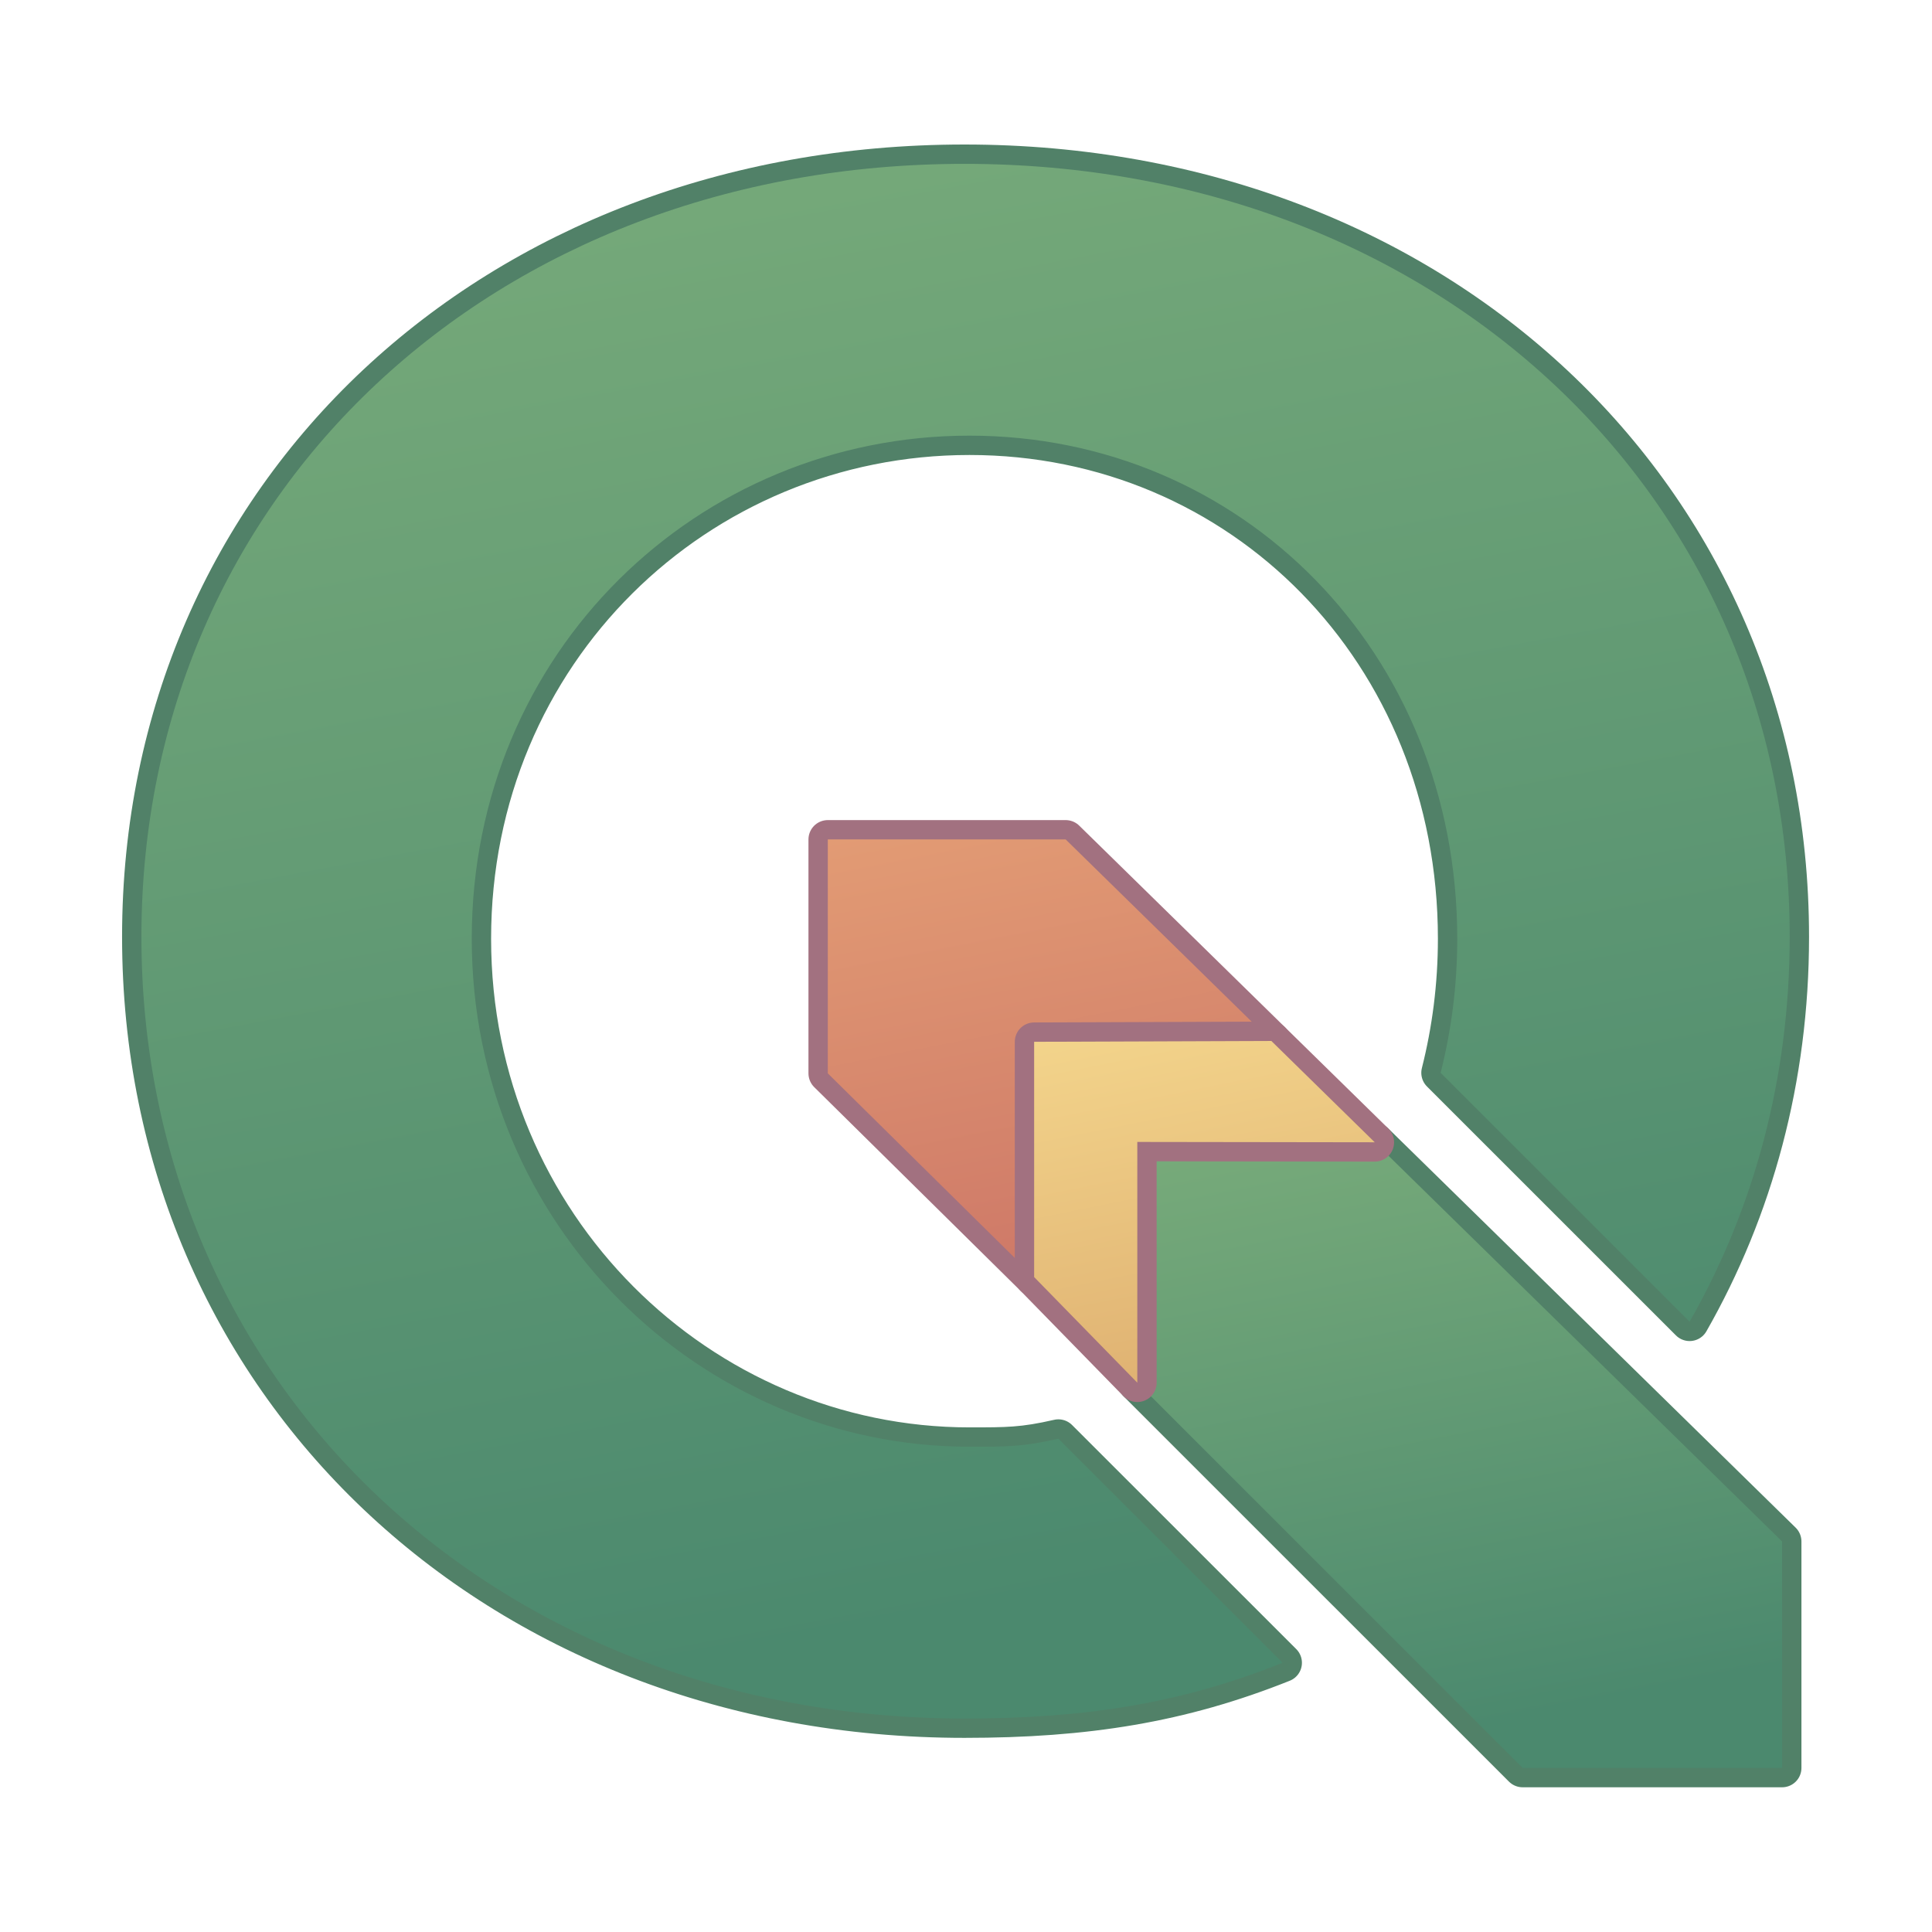
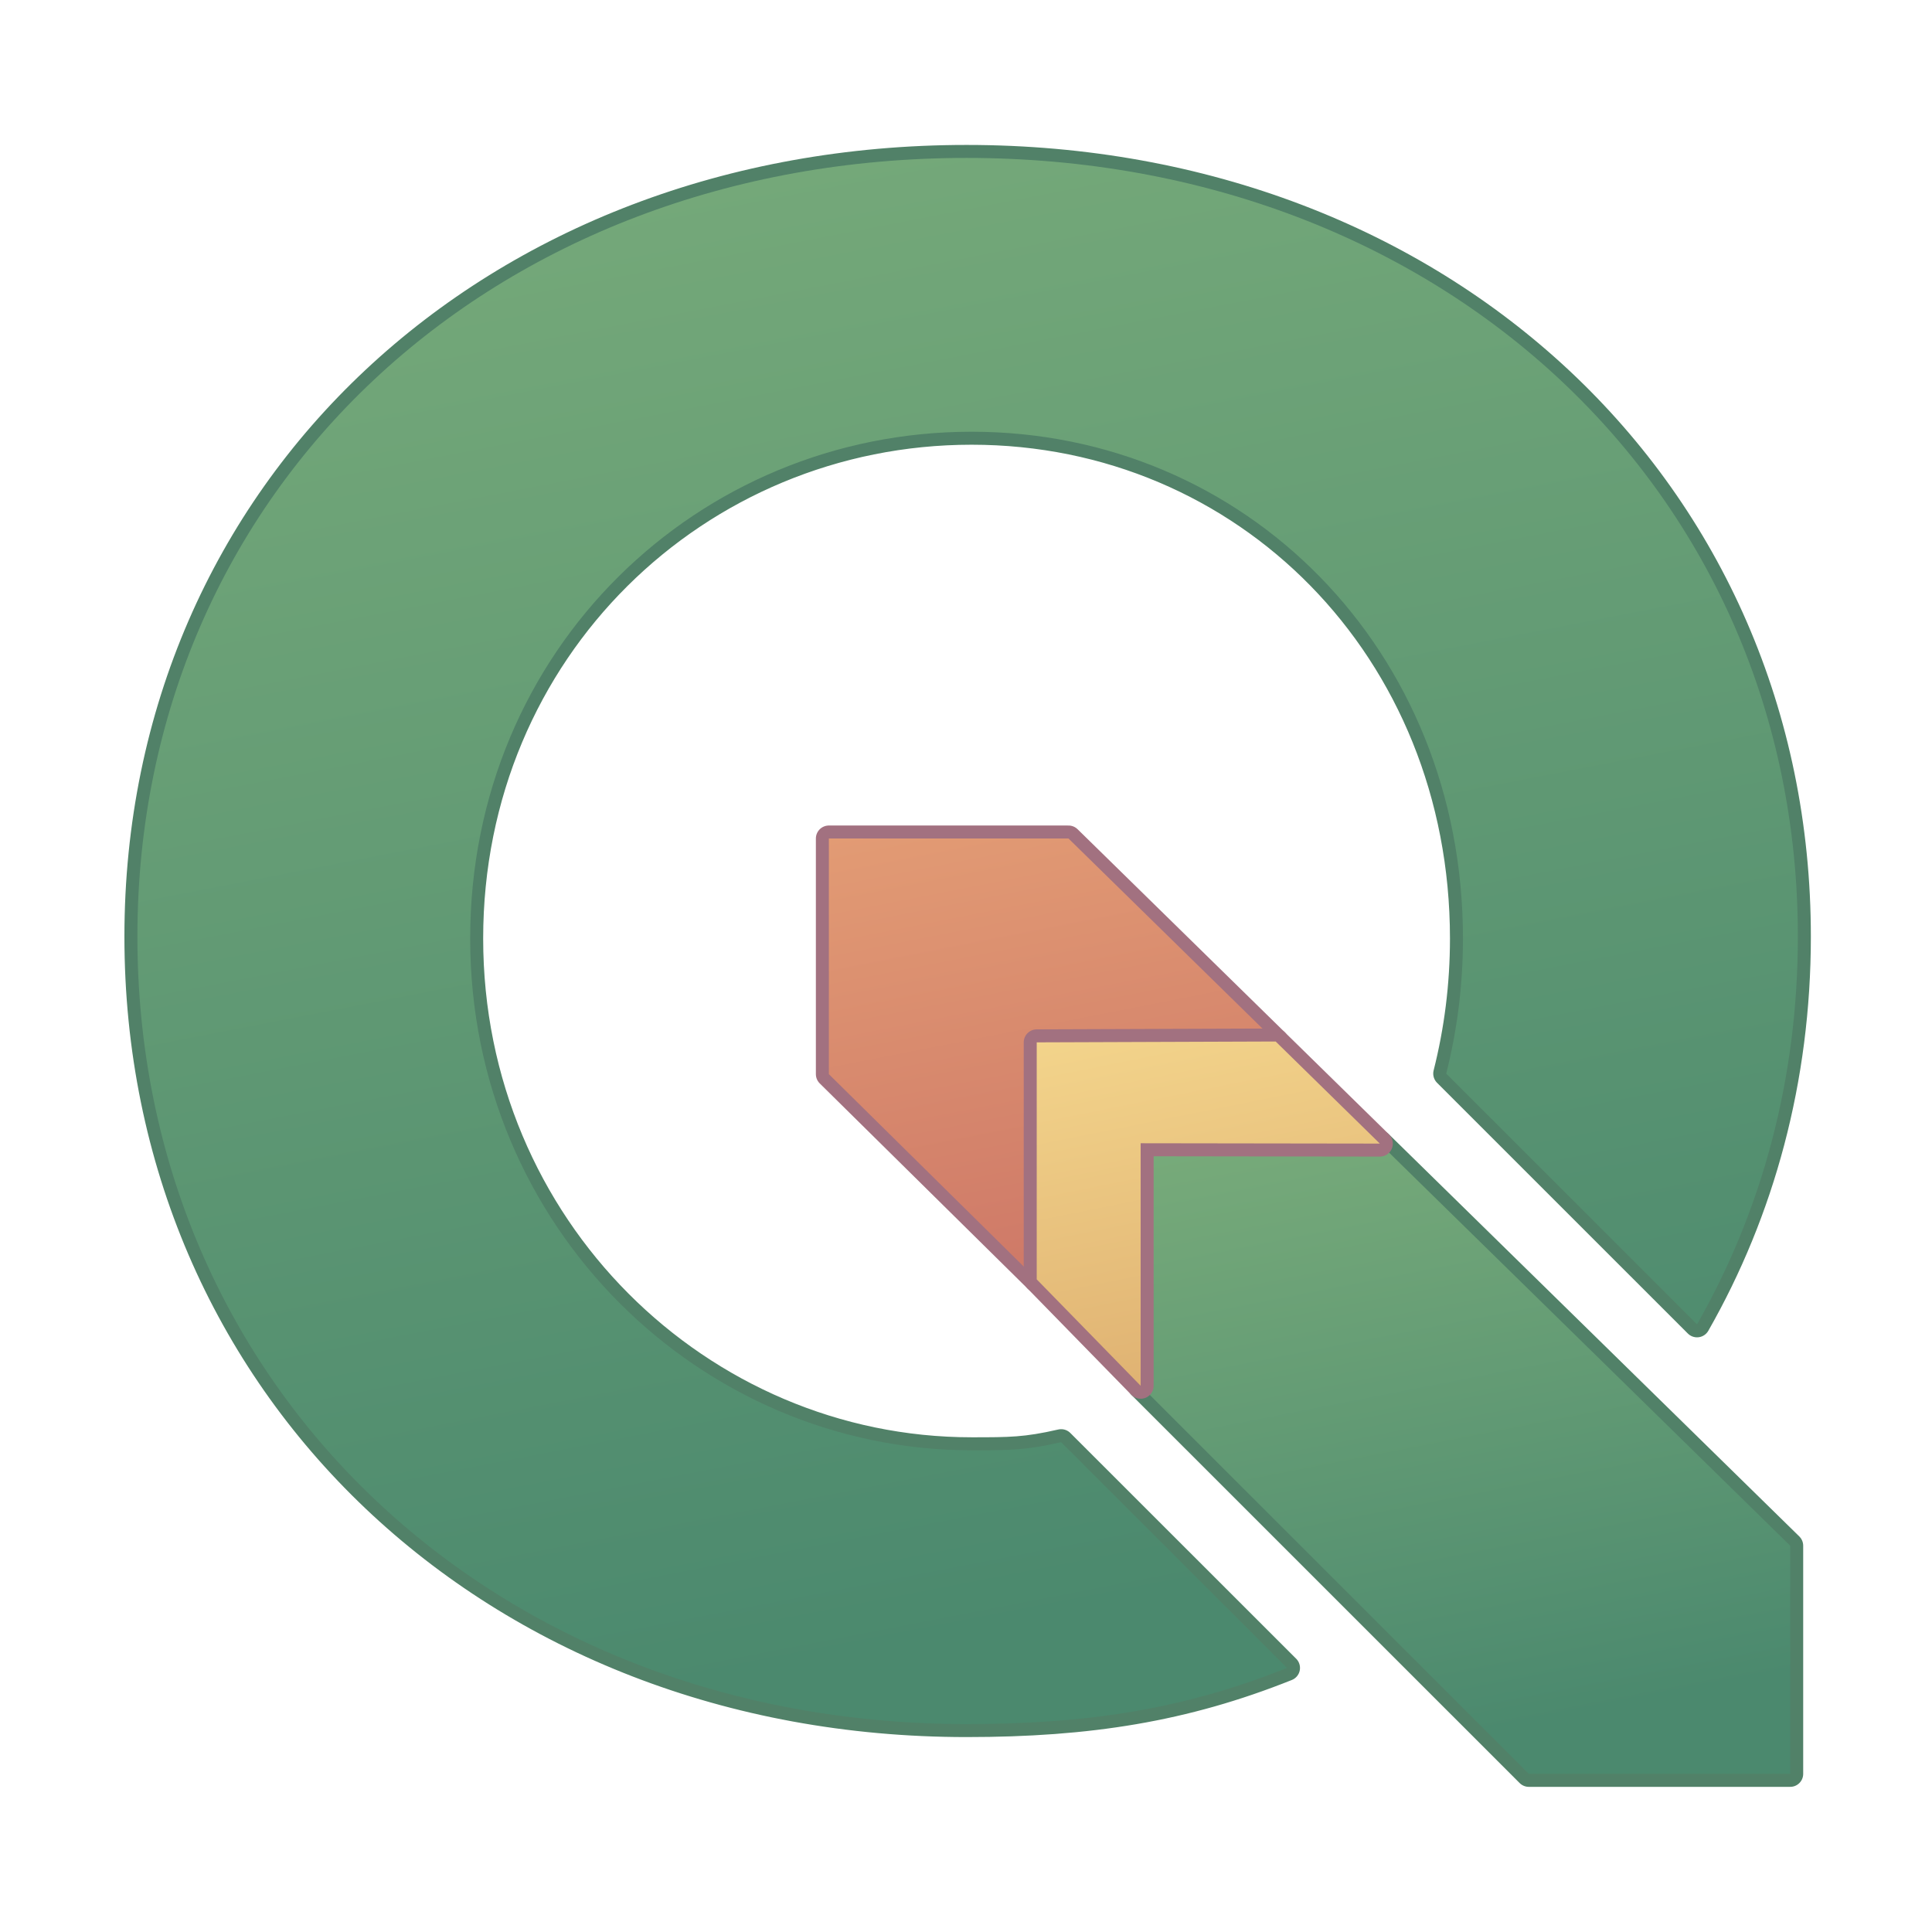
<svg xmlns="http://www.w3.org/2000/svg" width="64" height="64" viewBox="0 0 64 64">
-   <g id="frameless-artwork" transform="translate(-2.982885 -2.914425) scale(1.095355)">
+   <g id="frameless-artwork" transform="translate(-3.172414 -3.172414) scale(1.103448)">
    <defs>
      <linearGradient id="enamel" x1="0" y1="0" x2=".6" y2="1">
-         <stop stop-color="#f5c3ca" />
+         <stop stop-color="#f4c8d7" />
        <stop offset=".4" stop-color="#e88bb6" />
-         <stop offset="1" stop-color="#a4688f" />
+         <stop offset="1" stop-color="#b94e87" />
      </linearGradient>
      <linearGradient id="ink" x1="0" y1="0" x2="1" y2="1">
-         <stop stop-color="#f3b6c0" />
+         <stop stop-color="#f4c8d7" />
        <stop offset=".6" stop-color="#e56ea1" />
-         <stop offset="1" stop-color="#a25682" />
+         <stop offset="1" stop-color="#b39bd9" />
      </linearGradient>
      <linearGradient id="gem" x1="0" y1="0" x2="1" y2="1">
-         <stop stop-color="#ceb7cc" />
+         <stop stop-color="#d9c3f2" />
        <stop offset=".5" stop-color="#9272ba" />
-         <stop offset="1" stop-color="#6e5991" />
+         <stop offset="1" stop-color="#71385f" />
      </linearGradient>
    </defs>
    <g stroke-linecap="round" stroke-linejoin="round" />
+     <defs>
+       <linearGradient id="s-paper" gradientUnits="userSpaceOnUse" x1="15" y1="8" x2="43" y2="58">
+         <stop stop-color="#fff0da" />
+         <stop offset="1" stop-color="#d7cbd3" />
+       </linearGradient>
+       <linearGradient id="s-jade" gradientUnits="userSpaceOnUse" x1="15" y1="8" x2="43" y2="58">
+         <stop stop-color="#88cdb9" />
+         <stop offset="1" stop-color="#44878c" />
+       </linearGradient>
+       <linearGradient id="s-blue" gradientUnits="userSpaceOnUse" x1="15" y1="8" x2="43" y2="58">
+         <stop stop-color="#9ab8d8" />
+         <stop offset="1" stop-color="#5d74a5" />
+       </linearGradient>
+       <linearGradient id="s-violet" gradientUnits="userSpaceOnUse" x1="15" y1="8" x2="43" y2="58">
+         <stop stop-color="#b3a1d9" />
+         <stop offset="1" stop-color="#8274a9" />
+       </linearGradient>
+       <linearGradient id="s-rose" gradientUnits="userSpaceOnUse" x1="15" y1="8" x2="43" y2="58">
+         <stop stop-color="#eca2bc" />
+         <stop offset="1" stop-color="#b66696" />
+       </linearGradient>
+       <linearGradient id="s-copper" gradientUnits="userSpaceOnUse" x1="15" y1="8" x2="43" y2="58">
+         <stop stop-color="#f0c582" />
+         <stop offset="1" stop-color="#d59965" />
+       </linearGradient>
+       <linearGradient id="s-steel" gradientUnits="userSpaceOnUse" x1="15" y1="8" x2="43" y2="58">
+         <stop stop-color="#cbd9d9" />
+         <stop offset="1" stop-color="#8298b0" />
+       </linearGradient>
+       <linearGradient id="s-coral" gradientUnits="userSpaceOnUse" x1="15" y1="8" x2="43" y2="58">
+         <stop stop-color="#ef9b83" />
+         <stop offset="1" stop-color="#cc697c" />
+       </linearGradient>
+       <linearGradient id="screen-glass" gradientUnits="userSpaceOnUse" x1="32" y1="10" x2="32" y2="45">
+         <stop stop-color="#42516c" />
+         <stop offset="1" stop-color="#29283e" />
+       </linearGradient>
+       <linearGradient id="rubber-handle" gradientUnits="userSpaceOnUse" x1="32" y1="8" x2="32" y2="24">
+         <stop stop-color="#ee9c91" />
+         <stop offset=".45" stop-color="#e87f8d" />
+         <stop offset="1" stop-color="#b85c7b" />
+       </linearGradient>
+     </defs>
    <g data-material="authored" stroke-linecap="round" stroke-linejoin="round">
-       <defs>
-         <linearGradient id="qgis-jade" x1="0" y1="0" x2=".2" y2="1">
-           <stop stop-color="#78ab7a" />
-           <stop offset="1" stop-color="#4b896e" />
-         </linearGradient>
-         <linearGradient id="qgis-coral" x1="0" y1="0" x2=".2" y2="1">
-           <stop stop-color="#e29b74" />
-           <stop offset="1" stop-color="#cf7a68" />
-         </linearGradient>
-         <linearGradient id="qgis-amber" x1="0" y1="0" x2=".2" y2="1">
-           <stop stop-color="#f3d48b" />
-           <stop offset="1" stop-color="#e0b373" />
-         </linearGradient>
-       </defs>
-       <g transform="translate(7 6.5) scale(.78)">
-         <polygon id="qgis-arrow-base" points="34.613,35.471 43.81,35.438 35.836,27.625 26.613,27.625 26.613,36.695 34.613,44.593 " fill="url(#qgis-coral)" stroke="#a27180" stroke-width="1.5" paint-order="stroke fill" />
-         <polygon id="qgis-arrow-tip" points="63.613,54.844 47.819,39.367 38.613,39.354 38.613,48.688 53.553,63.625 63.613,63.625 " fill="url(#qgis-jade)" stroke="#518168" stroke-width="1.5" paint-order="stroke fill" />
-         <polygon id="qgis-arrow-turn" points="38.613,39.354 47.819,39.367 43.81,35.438 34.613,35.471 34.613,44.593 38.613,48.688 " fill="url(#qgis-amber)" stroke="#a27180" stroke-width="1.5" paint-order="stroke fill" />
-         <path id="qgis-body" d="M35.553,50.859c-1.359,0.313-1.988,0.312-3.446,0.312c-10.429,0-19.299-8.575-19.299-19.696  c0-11.12,8.772-19.506,19.299-19.506s18.911,8.387,18.911,19.506c0,1.809-0.227,3.548-0.644,5.198l9.653,9.651  c2.488-4.36,3.881-9.43,3.881-14.922c0-17.138-13.678-29.971-31.997-29.971C13.677,1.431,0,14.179,0,31.401  c0,17.306,13.677,30.308,31.912,30.308c4.708,0,8.394-0.586,12.334-2.161L35.553,50.859z" fill="url(#qgis-jade)" stroke="#518168" stroke-width="1.5" paint-order="stroke fill" />
+       <g data-material="authored" stroke-linecap="round" stroke-linejoin="round">
+         <defs>
+           <linearGradient id="qgis-desktop-qgis-jade" x1="0" y1="0" x2=".2" y2="1">
+             <stop stop-color="#78ab7a" />
+             <stop offset="1" stop-color="#4b896e" />
+           </linearGradient>
+           <linearGradient id="qgis-desktop-qgis-coral" x1="0" y1="0" x2=".2" y2="1">
+             <stop stop-color="#e29b74" />
+             <stop offset="1" stop-color="#cf7a68" />
+           </linearGradient>
+           <linearGradient id="qgis-desktop-qgis-amber" x1="0" y1="0" x2=".2" y2="1">
+             <stop stop-color="#f3d48b" />
+             <stop offset="1" stop-color="#e0b373" />
+           </linearGradient>
+         </defs>
+         <g transform="translate(7 6.5) scale(.78)">
+           <polygon id="qgis-desktop-qgis-arrow-base" points="34.613,35.471 43.81,35.438 35.836,27.625 26.613,27.625 26.613,36.695 34.613,44.593 " fill="url(#qgis-desktop-qgis-coral)" stroke="#a27180" stroke-width="1" paint-order="stroke fill" />
+           <polygon id="qgis-desktop-qgis-arrow-tip" points="63.613,54.844 47.819,39.367 38.613,39.354 38.613,48.688 53.553,63.625 63.613,63.625 " fill="url(#qgis-desktop-qgis-jade)" stroke="#518168" stroke-width="1" paint-order="stroke fill" />
+           <polygon id="qgis-desktop-qgis-arrow-turn" points="38.613,39.354 47.819,39.367 43.81,35.438 34.613,35.471 34.613,44.593 38.613,48.688 " fill="url(#qgis-desktop-qgis-amber)" stroke="#a27180" stroke-width="1" paint-order="stroke fill" />
+           <path id="qgis-desktop-qgis-body" d="M35.553,50.859c-1.359,0.313-1.988,0.312-3.446,0.312c-10.429,0-19.299-8.575-19.299-19.696  c0-11.12,8.772-19.506,19.299-19.506s18.911,8.387,18.911,19.506c0,1.809-0.227,3.548-0.644,5.198l9.653,9.651  c2.488-4.36,3.881-9.43,3.881-14.922c0-17.138-13.678-29.971-31.997-29.971C13.677,1.431,0,14.179,0,31.401  c0,17.306,13.677,30.308,31.912,30.308c4.708,0,8.394-0.586,12.334-2.161L35.553,50.859z" fill="url(#qgis-desktop-qgis-jade)" stroke="#518168" stroke-width="1" paint-order="stroke fill" />
+         </g>
      </g>
    </g>
  </g>
</svg>
